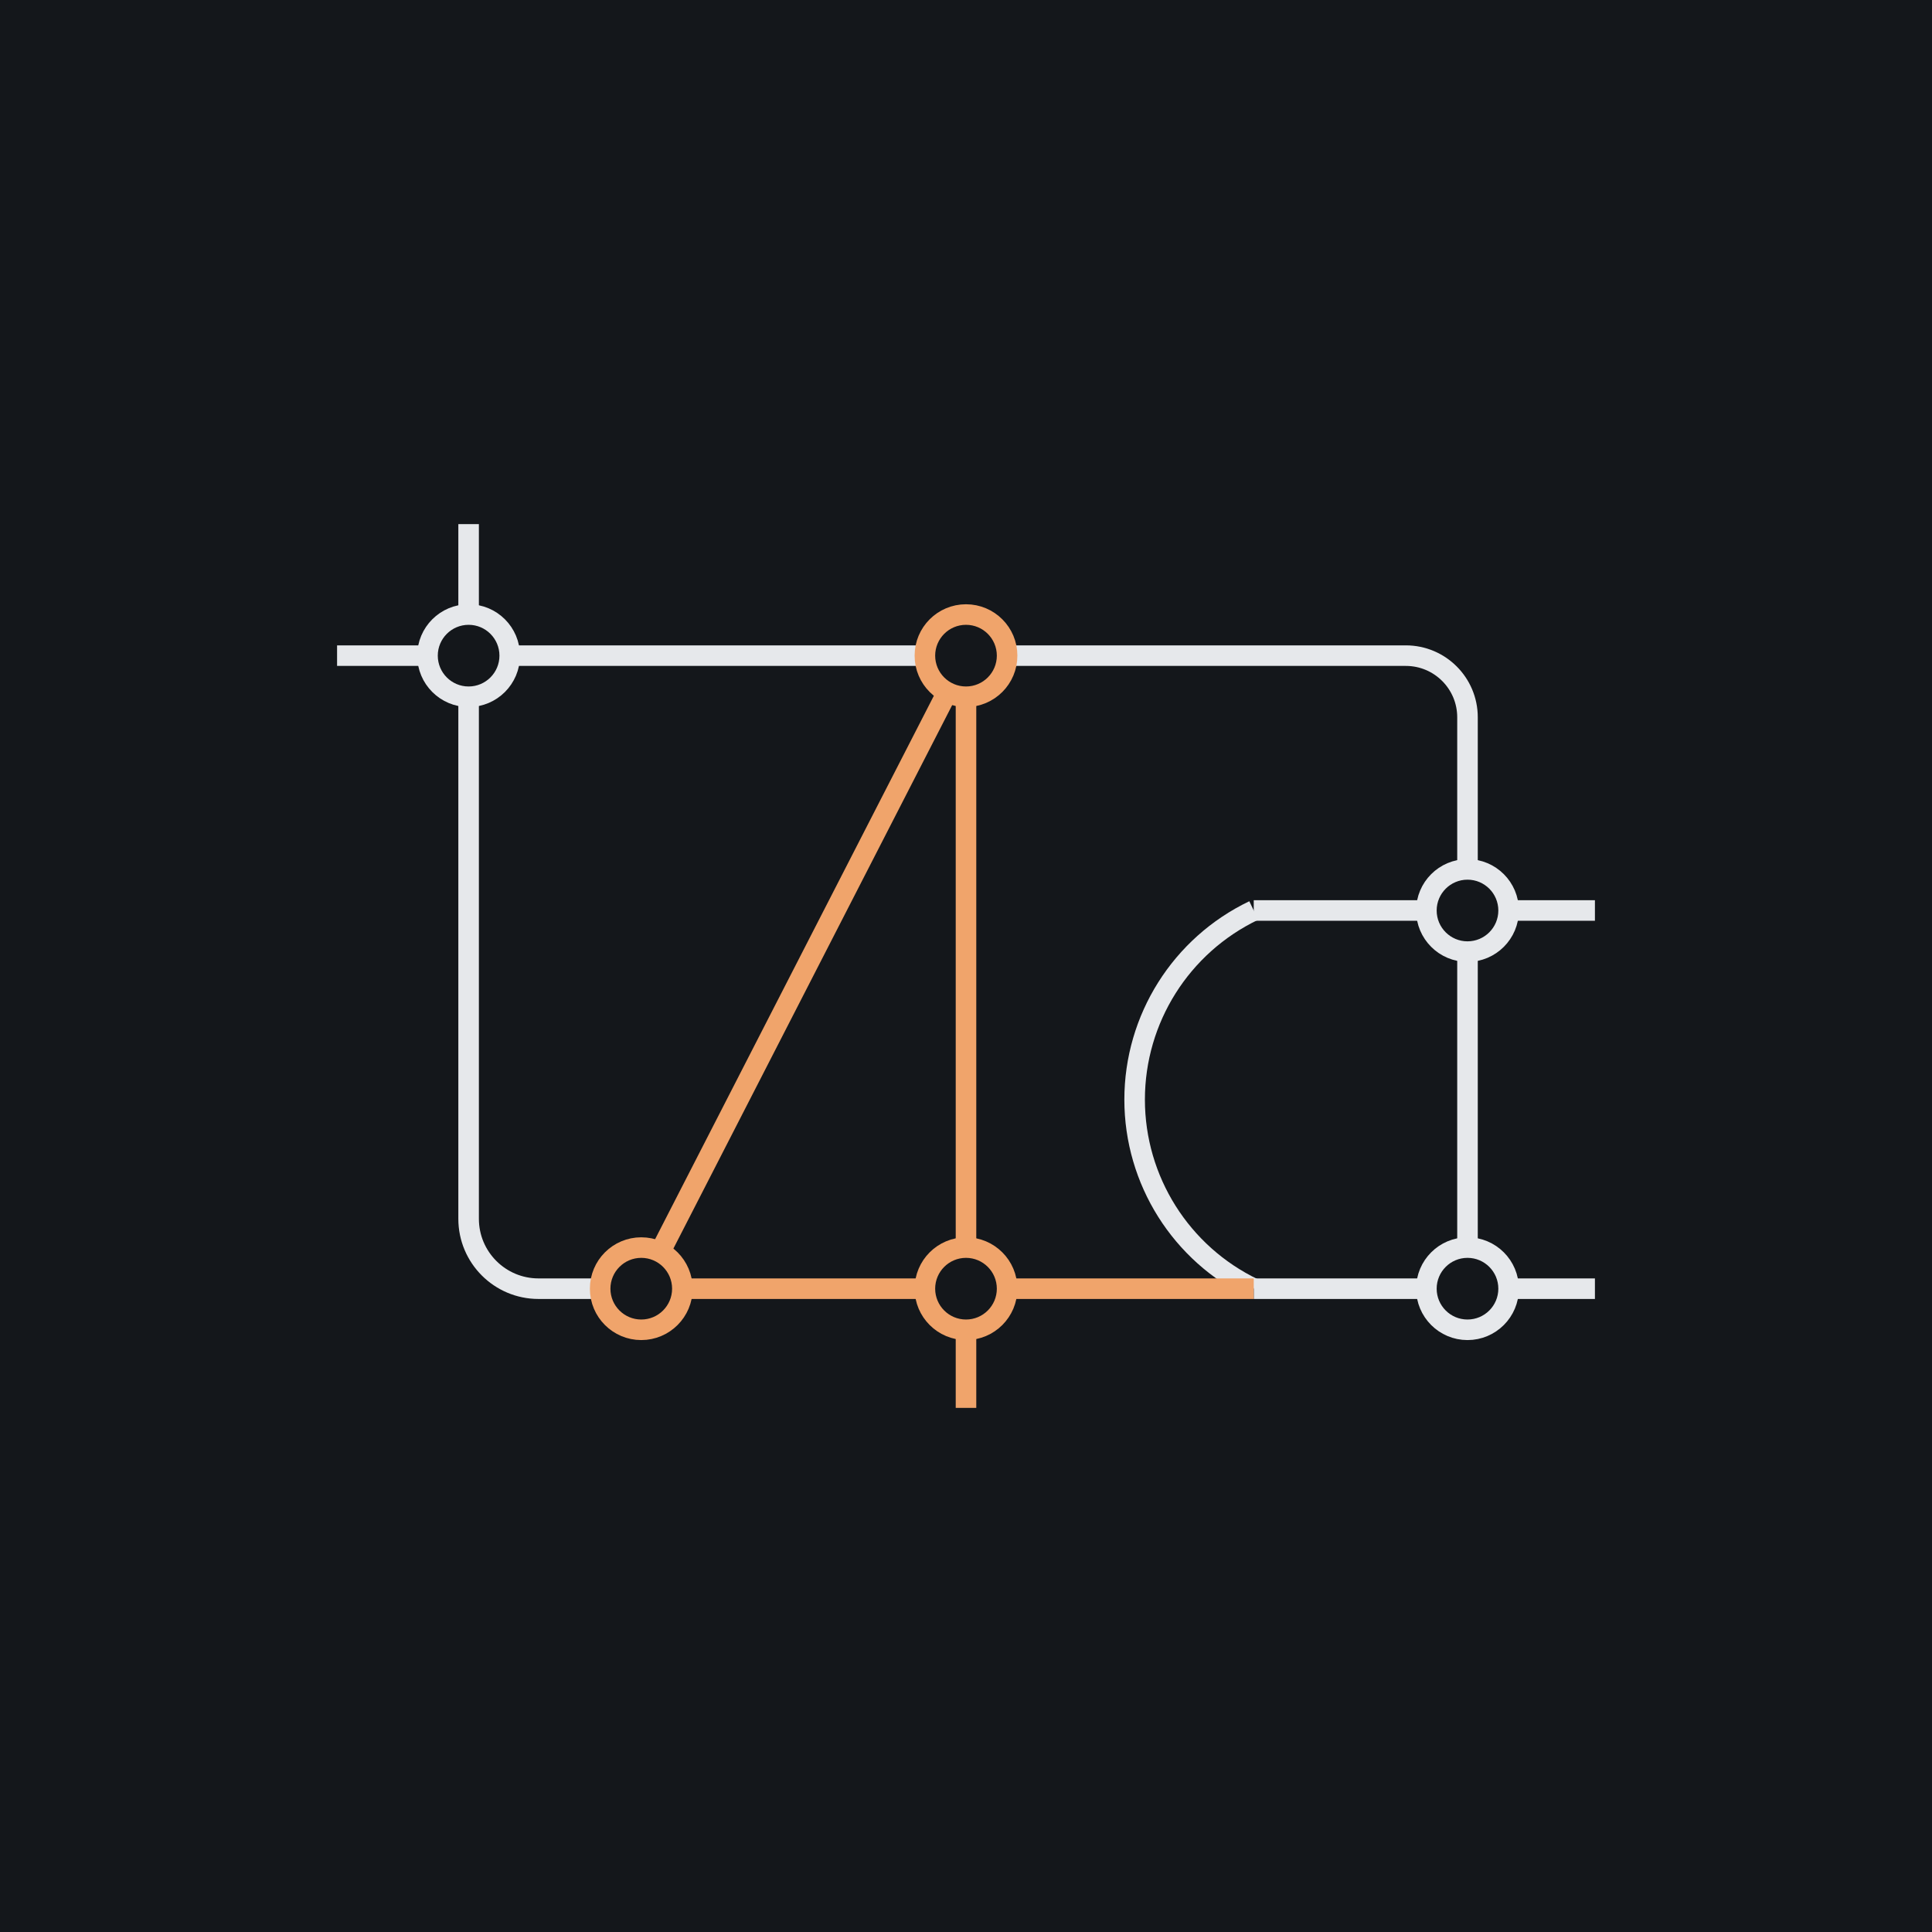
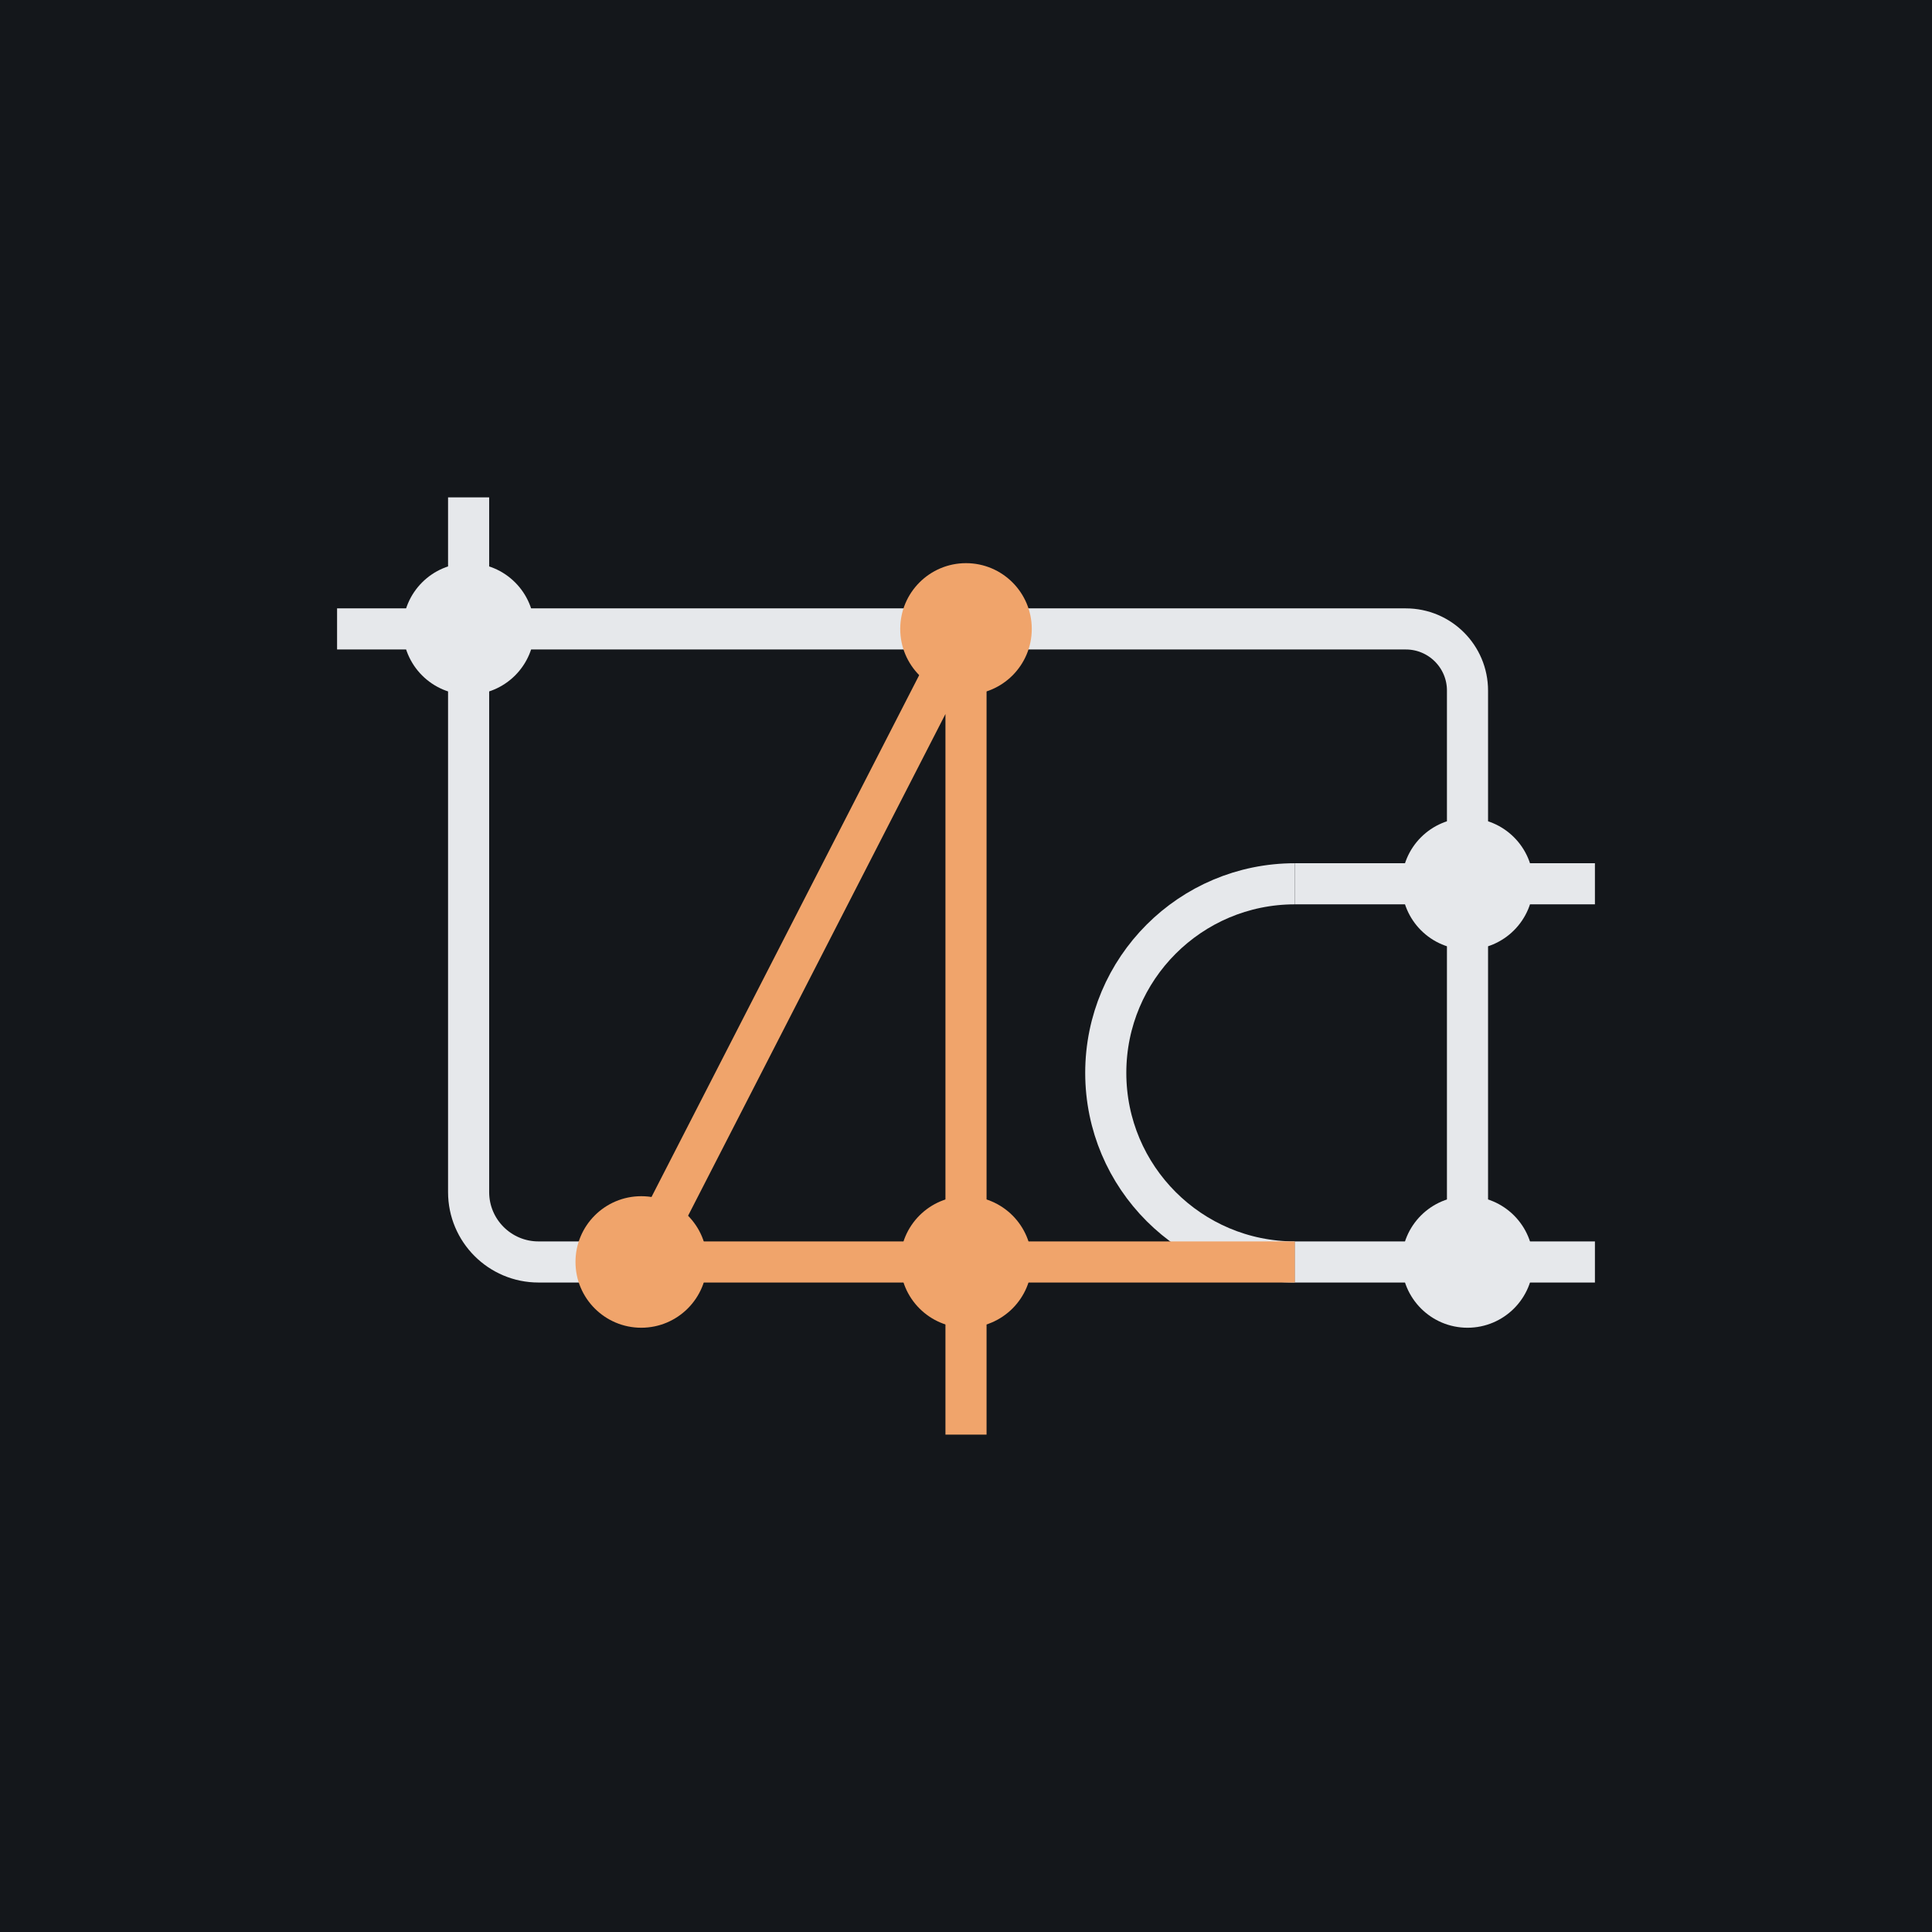
- <svg xmlns="http://www.w3.org/2000/svg" viewBox="-46.00 -103.50 470.00 470.00" role="img" aria-labelledby="t">
+ <svg xmlns="http://www.w3.org/2000/svg" viewBox="-46.00 -97.00 470.00 470.00" role="img" aria-labelledby="t">
  <rect x="-1000" y="-1000" width="3000" height="3000" fill="#14171b" />
-   <defs>
-     <mask id="a-dark-m" maskUnits="userSpaceOnUse" x="0" y="0" width="400" height="300">
-       <rect x="0" y="0" width="400" height="300" fill="#fff" />
-       <g fill="#000">
-         <circle cx="68" cy="56" r="10.00" />
-         <circle cx="311" cy="118" r="10.00" />
-         <circle cx="311" cy="210" r="10.00" />
-         <circle cx="189" cy="56" r="10.00" />
-         <circle cx="110" cy="210" r="10.00" />
-         <circle cx="189" cy="210" r="10.00" />
-       </g>
-     </mask>
-   </defs>
-   <g fill="none" stroke-width="5.00" stroke-linejoin="round">
-     <g mask="url(#a-dark-m)">
-       <g stroke="#e6e8eb">
-         <path d="M68 24V193A17 17 0 0 0 85 210H110" />
-         <path d="M36 56H296A15 15 0 0 1 311 71V210" />
-         <path d="M259 118H342M259 210H342" />
-         <path d="M259 118A51 51 0 0 0 259 210" />
-       </g>
-       <g stroke="#f0a46b">
-         <path d="M110 210L189 56V239M110 210H259" />
-       </g>
-     </g>
+   <g fill="none" stroke-width="10.00" stroke-linejoin="round">
    <g stroke="#e6e8eb">
-       <circle cx="68" cy="56" r="10.00" />
-       <circle cx="311" cy="118" r="10.00" />
-       <circle cx="311" cy="210" r="10.00" />
+       <path d="M68 24V193A17 17 0 0 0 85 210H110" />
+       <path d="M36 56H296A15 15 0 0 1 311 71V210" />
+       <path d="M269 118H342M269 210H342" />
+       <path d="M269 118A46 46 0 0 0 269 210" />
    </g>
    <g stroke="#f0a46b">
-       <circle cx="189" cy="56" r="10.00" />
-       <circle cx="110" cy="210" r="10.00" />
-       <circle cx="189" cy="210" r="10.00" />
+       <path d="M110 210L189 56V252M110 210H269" />
    </g>
  </g>
+   <g fill="#e6e8eb">
+     <circle cx="68" cy="56" r="16.00" />
+     <circle cx="311" cy="118" r="16.00" />
+     <circle cx="311" cy="210" r="16.00" />
+   </g>
+   <g fill="#f0a46b">
+     <circle cx="189" cy="56" r="16.00" />
+     <circle cx="110" cy="210" r="16.00" />
+     <circle cx="189" cy="210" r="16.00" />
+   </g>
</svg>
